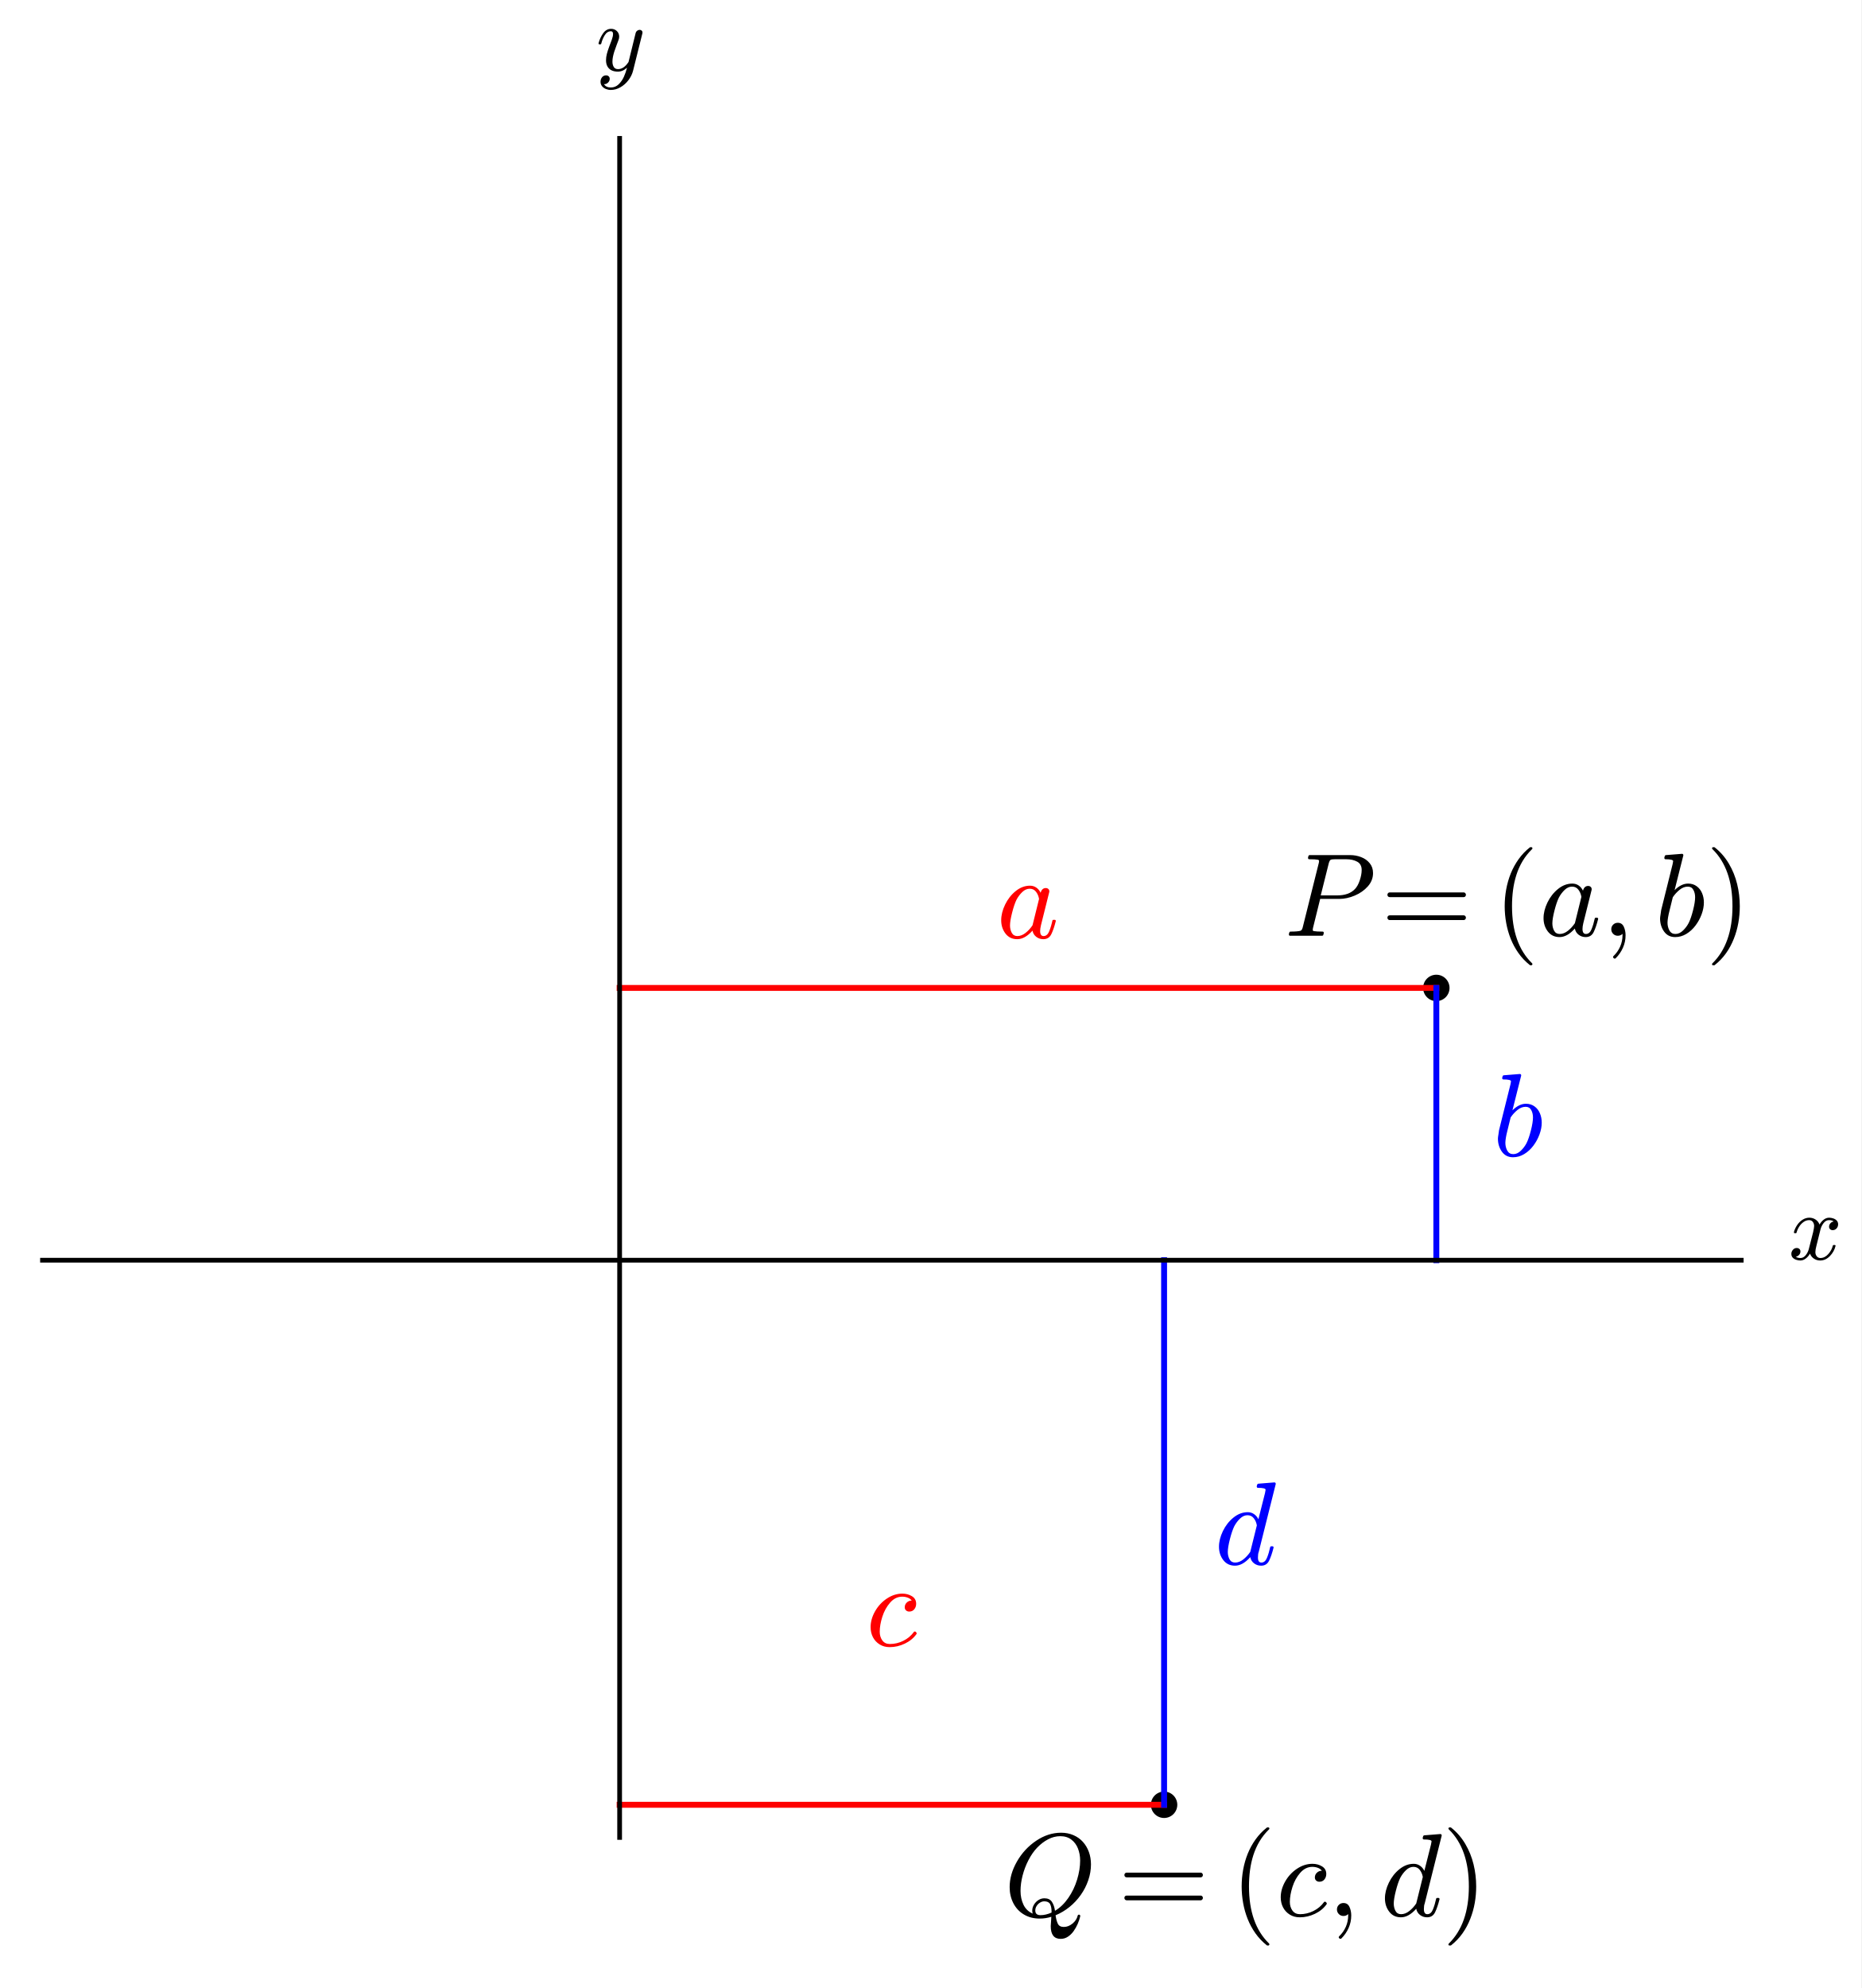
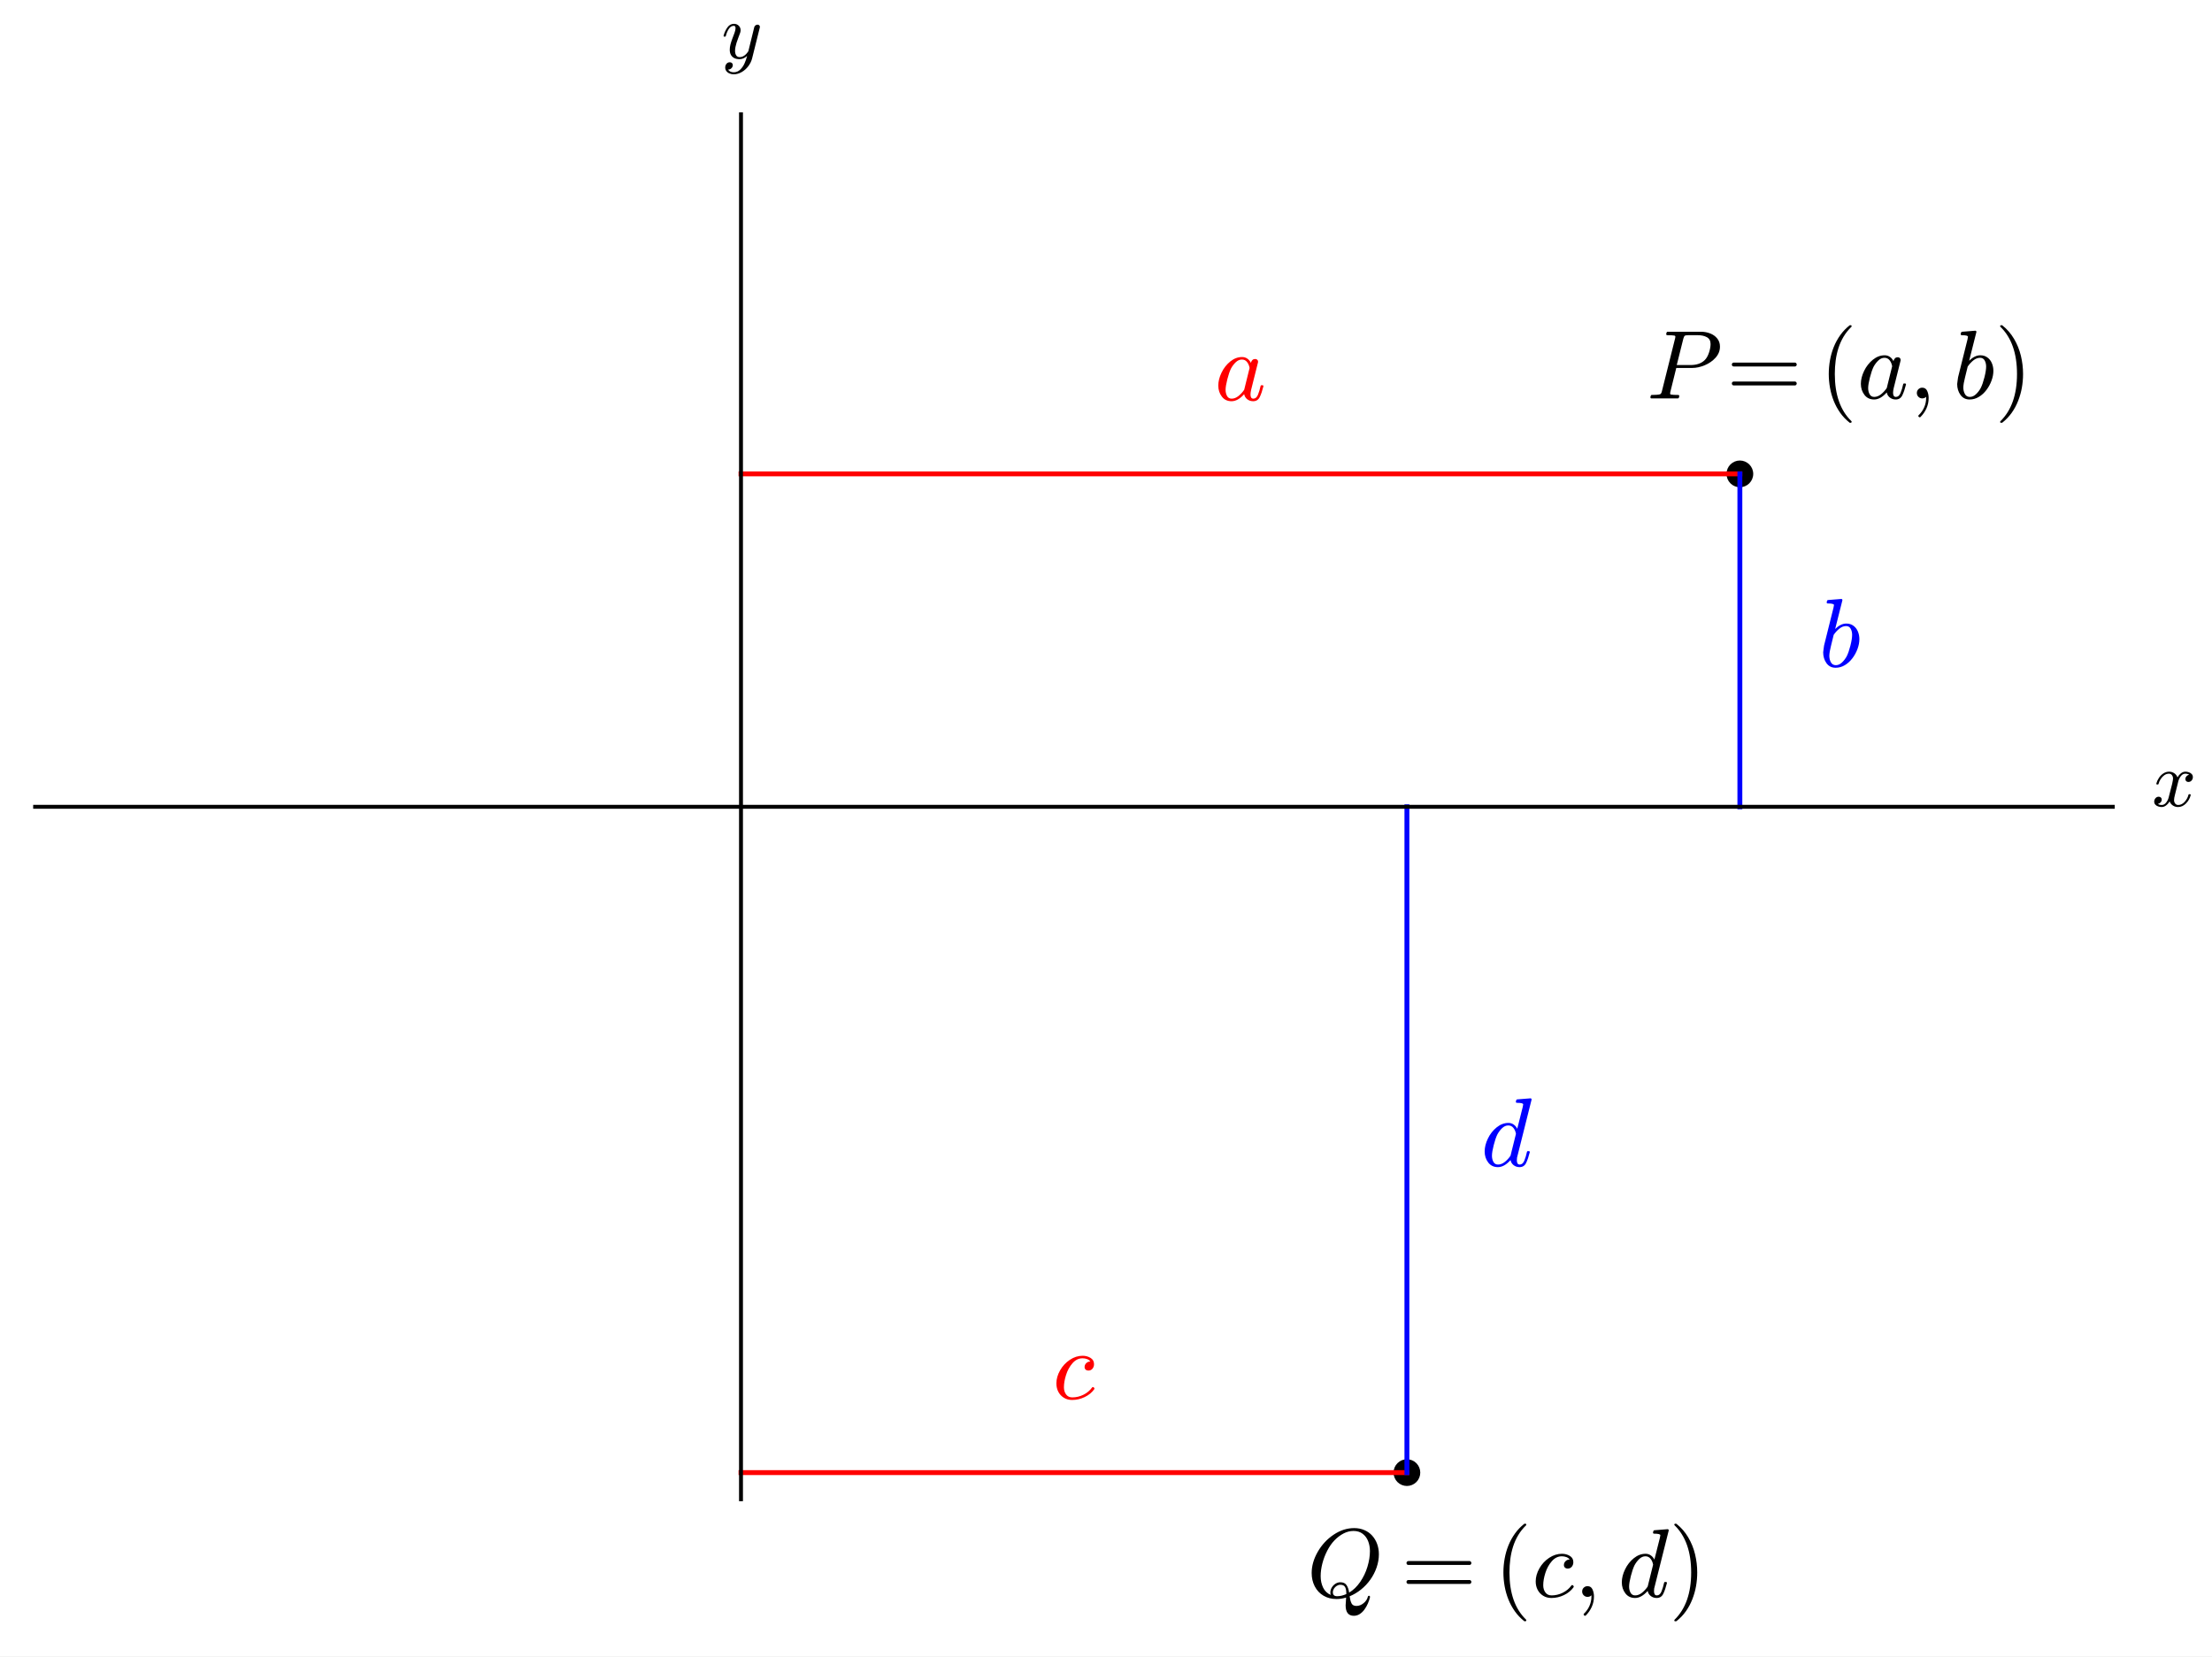
- <svg xmlns="http://www.w3.org/2000/svg" xmlns:xlink="http://www.w3.org/1999/xlink" width="315.344pt" height="336.748pt" viewBox="0 0 315.344 336.748" version="1.1">
+ <svg xmlns="http://www.w3.org/2000/svg" xmlns:xlink="http://www.w3.org/1999/xlink" width="453.475pt" height="339.616pt" viewBox="0 0 453.475 339.616" version="1.1">
  <defs>
    <style type="text/css">*{stroke-linejoin: round; stroke-linecap: butt}</style>
  </defs>
  <g id="figure_1">
    <g id="patch_1">
-       <path d="M 0 336.748  L 315.344 336.748  L 315.344 0  L 0 0  z " style="fill: #ffffff" />
+       <path d="M 0 339.616  L 453.475 339.616  L 453.475 0  L 0 0  z " style="fill: #ffffff" />
    </g>
    <g id="axes_1">
      <g id="patch_2">
-         <path d="M 7.2 311.246  L 295.004 311.246  L 295.004 23.442  L 7.2 23.442  z " style="fill: #ffffff" />
+         <path d="M 7.2 307.399  L 433.135 307.399  L 433.135 23.442  L 7.2 23.442  z " style="fill: #ffffff" />
      </g>
      <g id="PathCollection_1">
-         <path d="M 243.347 169.58  C 243.94 169.58 244.508 169.345 244.928 168.925  C 245.347 168.506 245.583 167.937 245.583 167.344  C 245.583 166.751 245.347 166.183 244.928 165.763  C 244.508 165.344 243.94 165.108 243.347 165.108  C 242.754 165.108 242.185 165.344 241.765 165.763  C 241.346 166.183 241.111 166.751 241.111 167.344  C 241.111 167.937 241.346 168.506 241.765 168.925  C 242.185 169.345 242.754 169.58 243.347 169.58  z " clip-path="url(#p09b84a442a)" />
+         <path d="M 356.685 99.901  C 357.411 99.901 358.108 99.612 358.622 99.099  C 359.135 98.585 359.424 97.888 359.424 97.162  C 359.424 96.436 359.135 95.739 358.622 95.226  C 358.108 94.712 357.411 94.423 356.685 94.423  C 355.959 94.423 355.262 94.712 354.749 95.226  C 354.235 95.739 353.947 96.436 353.947 97.162  C 353.947 97.888 354.235 98.585 354.749 99.099  C 355.262 99.612 355.959 99.901 356.685 99.901  z " clip-path="url(#p8d711aec50)" />
      </g>
      <g id="PathCollection_2">
-         <path d="M 197.224 307.948  C 197.817 307.948 198.386 307.712 198.805 307.293  C 199.225 306.873 199.46 306.305 199.46 305.712  C 199.46 305.118 199.225 304.55 198.805 304.13  C 198.386 303.711 197.817 303.475 197.224 303.475  C 196.631 303.475 196.062 303.711 195.643 304.13  C 195.224 304.55 194.988 305.118 194.988 305.712  C 194.988 306.305 195.224 306.873 195.643 307.293  C 196.062 307.712 196.631 307.948 197.224 307.948  z " clip-path="url(#p09b84a442a)" />
+         <path d="M 288.426 304.677  C 289.153 304.677 289.849 304.389 290.363 303.875  C 290.876 303.361 291.165 302.665 291.165 301.938  C 291.165 301.212 290.876 300.516 290.363 300.002  C 289.849 299.488 289.153 299.2 288.426 299.2  C 287.7 299.2 287.003 299.488 286.49 300.002  C 285.976 300.516 285.688 301.212 285.688 301.938  C 285.688 302.665 285.976 303.361 286.49 303.875  C 287.003 304.389 287.7 304.677 288.426 304.677  z " clip-path="url(#p8d711aec50)" />
      </g>
      <g id="matplotlib.axis_1">
        <g id="text_1">
-           <g transform="translate(303.0037 213.4667) scale(0.16 -0.16)">
+           <g transform="translate(441.135 165.4208) scale(0.16 -0.16)">
            <defs>
              <path id="Cmmi10-78" d="M 500 184  Q 613 97 819 97  Q 1019 97 1172 289  Q 1325 481 1381 709  L 1672 1844  Q 1741 2153 1741 2266  Q 1741 2425 1652 2544  Q 1563 2663 1403 2663  Q 1200 2663 1022 2536  Q 844 2409 722 2214  Q 600 2019 550 1819  Q 538 1778 500 1778  L 422 1778  Q 372 1778 372 1838  L 372 1856  Q 434 2094 584 2320  Q 734 2547 951 2687  Q 1169 2828 1416 2828  Q 1650 2828 1839 2703  Q 2028 2578 2106 2363  Q 2216 2559 2386 2693  Q 2556 2828 2759 2828  Q 2897 2828 3040 2779  Q 3184 2731 3275 2631  Q 3366 2531 3366 2381  Q 3366 2219 3261 2101  Q 3156 1984 2994 1984  Q 2891 1984 2822 2050  Q 2753 2116 2753 2216  Q 2753 2350 2845 2451  Q 2938 2553 3066 2572  Q 2950 2663 2747 2663  Q 2541 2663 2389 2472  Q 2238 2281 2175 2047  L 1894 916  Q 1825 659 1825 494  Q 1825 331 1917 214  Q 2009 97 2163 97  Q 2463 97 2698 361  Q 2934 625 3009 941  Q 3022 978 3059 978  L 3138 978  Q 3163 978 3178 961  Q 3194 944 3194 922  Q 3194 916 3188 903  Q 3097 522 2806 225  Q 2516 -72 2150 -72  Q 1916 -72 1727 54  Q 1538 181 1459 397  Q 1359 209 1182 68  Q 1006 -72 806 -72  Q 669 -72 523 -23  Q 378 25 287 125  Q 197 225 197 378  Q 197 528 301 651  Q 406 775 563 775  Q 669 775 741 711  Q 813 647 813 544  Q 813 409 723 309  Q 634 209 500 184  z " transform="scale(0.015625)" />
            </defs>
            <use xlink:href="#Cmmi10-78" transform="translate(0 0.8125)" />
          </g>
        </g>
      </g>
      <g id="matplotlib.axis_2">
        <g id="text_2">
-           <g transform="translate(100.9795 12.0825) scale(0.16 -0.16)">
+           <g transform="translate(147.9087 12.0825) scale(0.16 -0.16)">
            <defs>
              <path id="Cmmi10-79" d="M 538 -916  Q 672 -1147 1006 -1147  Q 1309 -1147 1531 -934  Q 1753 -722 1889 -420  Q 2025 -119 2100 197  Q 1816 -72 1484 -72  Q 1231 -72 1053 15  Q 875 103 776 276  Q 678 450 678 697  Q 678 906 734 1126  Q 791 1347 892 1617  Q 994 1888 1069 2088  Q 1153 2322 1153 2472  Q 1153 2663 1013 2663  Q 759 2663 595 2402  Q 431 2141 353 1819  Q 341 1778 300 1778  L 225 1778  Q 172 1778 172 1838  L 172 1856  Q 275 2238 487 2533  Q 700 2828 1025 2828  Q 1253 2828 1411 2678  Q 1569 2528 1569 2297  Q 1569 2178 1516 2047  Q 1488 1969 1388 1706  Q 1288 1444 1234 1272  Q 1181 1100 1147 934  Q 1113 769 1113 603  Q 1113 391 1203 244  Q 1294 97 1491 97  Q 1888 97 2203 581  L 2688 2553  Q 2709 2638 2787 2698  Q 2866 2759 2956 2759  Q 3034 2759 3092 2709  Q 3150 2659 3150 2578  Q 3150 2541 3144 2528  L 2509 -19  Q 2425 -347 2200 -647  Q 1975 -947 1658 -1130  Q 1341 -1313 997 -1313  Q 831 -1313 668 -1248  Q 506 -1184 406 -1056  Q 306 -928 306 -756  Q 306 -581 409 -453  Q 513 -325 684 -325  Q 788 -325 858 -389  Q 928 -453 928 -556  Q 928 -703 818 -812  Q 709 -922 563 -922  Q 556 -919 550 -917  Q 544 -916 538 -916  z " transform="scale(0.015625)" />
            </defs>
            <use xlink:href="#Cmmi10-79" transform="translate(0 0.8125)" />
          </g>
        </g>
      </g>
      <g id="line2d_1">
-         <path d="M 104.979 167.344  L 243.347 167.344  " clip-path="url(#p09b84a442a)" style="fill: none; stroke: #ff0000; stroke-linecap: square" />
+         <path d="M 151.909 97.162  L 356.685 97.162  " clip-path="url(#p8d711aec50)" style="fill: none; stroke: #ff0000; stroke-linecap: square" />
      </g>
      <g id="line2d_2">
-         <path d="M 243.347 213.467  L 243.347 167.344  " clip-path="url(#p09b84a442a)" style="fill: none; stroke: #0000ff; stroke-linecap: square" />
+         <path d="M 356.685 165.421  L 356.685 97.162  " clip-path="url(#p8d711aec50)" style="fill: none; stroke: #0000ff; stroke-linecap: square" />
      </g>
      <g id="line2d_3">
-         <path d="M 104.979 305.712  L 197.224 305.712  " clip-path="url(#p09b84a442a)" style="fill: none; stroke: #ff0000; stroke-linecap: square" />
+         <path d="M 151.909 301.938  L 288.426 301.938  " clip-path="url(#p8d711aec50)" style="fill: none; stroke: #ff0000; stroke-linecap: square" />
      </g>
      <g id="line2d_4">
-         <path d="M 197.224 213.467  L 197.224 305.712  " clip-path="url(#p09b84a442a)" style="fill: none; stroke: #0000ff; stroke-linecap: square" />
+         <path d="M 288.426 165.421  L 288.426 301.938  " clip-path="url(#p8d711aec50)" style="fill: none; stroke: #0000ff; stroke-linecap: square" />
      </g>
      <g id="patch_3">
-         <path d="M 104.979 311.246  L 104.979 23.442  " style="fill: none; stroke: #000000; stroke-width: 0.8; stroke-linejoin: miter; stroke-linecap: square" />
+         <path d="M 151.909 307.399  L 151.909 23.442  " style="fill: none; stroke: #000000; stroke-width: 0.8; stroke-linejoin: miter; stroke-linecap: square" />
      </g>
      <g id="patch_4">
-         <path d="M 7.2 213.467  L 295.004 213.467  " style="fill: none; stroke: #000000; stroke-width: 0.8; stroke-linejoin: miter; stroke-linecap: square" />
+         <path d="M 7.2 165.421  L 433.135 165.421  " style="fill: none; stroke: #000000; stroke-width: 0.8; stroke-linejoin: miter; stroke-linecap: square" />
      </g>
      <g id="text_3">
-         <g style="fill: #ff0000" transform="translate(168.863 159.0264) scale(0.2 -0.2)">
+         <g style="fill: #ff0000" transform="translate(248.9969 82.20312) scale(0.2 -0.2)">
          <defs>
            <path id="Cmmi10-61" d="M 1113 -72  Q 709 -72 476 233  Q 244 538 244 953  Q 244 1363 456 1803  Q 669 2244 1030 2536  Q 1391 2828 1806 2828  Q 1997 2828 2147 2725  Q 2297 2622 2381 2444  Q 2453 2700 2663 2700  Q 2744 2700 2798 2651  Q 2853 2603 2853 2522  Q 2853 2503 2851 2493  Q 2850 2484 2847 2472  L 2400 684  Q 2356 494 2356 372  Q 2356 97 2541 97  Q 2741 97 2845 351  Q 2950 606 3022 941  Q 3034 978 3072 978  L 3150 978  Q 3175 978 3190 956  Q 3206 934 3206 916  Q 3094 469 2961 198  Q 2828 -72 2528 -72  Q 2313 -72 2147 54  Q 1981 181 1941 391  Q 1528 -72 1113 -72  z M 1119 97  Q 1350 97 1567 270  Q 1784 444 1941 678  Q 1947 684 1947 697  L 2291 2088  L 2297 2106  Q 2259 2334 2132 2498  Q 2006 2663 1791 2663  Q 1575 2663 1389 2486  Q 1203 2309 1075 2069  Q 950 1813 836 1366  Q 722 919 722 672  Q 722 450 817 273  Q 913 97 1119 97  z " transform="scale(0.015625)" />
          </defs>
          <use xlink:href="#Cmmi10-61" transform="translate(0 0.8125)" />
        </g>
      </g>
      <g id="text_4">
-         <g style="fill: #0000ff" transform="translate(252.8833 195.9243) scale(0.2 -0.2)">
+         <g style="fill: #0000ff" transform="translate(372.8628 136.8102) scale(0.2 -0.2)">
          <defs>
            <path id="Cmmi10-62" d="M 1106 -72  Q 719 -72 503 231  Q 288 534 288 941  Q 288 1000 317 1173  Q 347 1347 347 1388  L 966 3872  Q 991 3981 997 4044  Q 997 4147 581 4147  Q 519 4147 519 4231  Q 522 4247 533 4287  Q 544 4328 561 4350  Q 578 4372 609 4372  L 1472 4441  Q 1550 4441 1550 4359  L 1075 2472  Q 1438 2828 1806 2828  Q 2078 2828 2273 2684  Q 2469 2541 2566 2306  Q 2663 2072 2663 1806  Q 2663 1497 2542 1167  Q 2422 838 2209 555  Q 1997 272 1712 100  Q 1428 -72 1106 -72  z M 1119 97  Q 1338 97 1528 280  Q 1719 463 1838 691  Q 1966 947 2077 1386  Q 2188 1825 2188 2088  Q 2188 2316 2092 2489  Q 1997 2663 1791 2663  Q 1559 2663 1348 2492  Q 1138 2322 978 2088  L 800 1363  Q 697 959 691 716  Q 691 475 795 286  Q 900 97 1119 97  z " transform="scale(0.015625)" />
          </defs>
          <use xlink:href="#Cmmi10-62" transform="translate(0 0.609375)" />
        </g>
      </g>
      <g id="text_5">
-         <g transform="translate(217.5833 158.5076) scale(0.2 -0.2)">
+         <g transform="translate(337.5628 81.68438) scale(0.2 -0.2)">
          <defs>
            <path id="Cmmi10-50" d="M 313 0  Q 250 0 250 84  Q 253 100 262 139  Q 272 178 289 201  Q 306 225 331 225  Q 722 225 878 269  Q 959 297 997 441  L 1875 3956  Q 1888 4019 1888 4044  Q 1888 4113 1813 4122  Q 1691 4147 1350 4147  Q 1288 4147 1288 4231  Q 1291 4247 1300 4286  Q 1309 4325 1326 4348  Q 1344 4372 1369 4372  L 3578 4372  Q 3881 4372 4165 4264  Q 4450 4156 4631 3934  Q 4813 3713 4813 3397  Q 4813 2991 4527 2672  Q 4241 2353 3814 2175  Q 3388 1997 2988 1997  L 1947 1997  L 1556 416  Q 1544 353 1544 325  Q 1544 300 1551 283  Q 1559 266 1573 261  Q 1588 256 1619 250  Q 1741 225 2081 225  Q 2144 225 2144 141  Q 2122 50 2109 25  Q 2097 0 2034 0  L 313 0  z M 1978 2188  L 2875 2188  Q 3497 2188 3822 2522  Q 3988 2688 4092 3000  Q 4197 3313 4197 3566  Q 4197 3881 3956 4014  Q 3716 4147 3359 4147  L 2747 4147  Q 2572 4147 2515 4117  Q 2459 4088 2413 3928  L 1978 2188  z " transform="scale(0.015625)" />
            <path id="Cmr10-3d" d="M 481 850  Q 428 850 393 890  Q 359 931 359 978  Q 359 1031 393 1068  Q 428 1106 481 1106  L 4500 1106  Q 4547 1106 4581 1068  Q 4616 1031 4616 978  Q 4616 931 4581 890  Q 4547 850 4500 850  L 481 850  z M 481 2094  Q 428 2094 393 2131  Q 359 2169 359 2222  Q 359 2269 393 2309  Q 428 2350 481 2350  L 4500 2350  Q 4547 2350 4581 2309  Q 4616 2269 4616 2222  Q 4616 2169 4581 2131  Q 4547 2094 4500 2094  L 481 2094  z " transform="scale(0.015625)" />
            <path id="Cmr10-28" d="M 1984 -1588  Q 1628 -1306 1370 -942  Q 1113 -578 948 -165  Q 784 247 703 697  Q 622 1147 622 1600  Q 622 2059 703 2509  Q 784 2959 951 3375  Q 1119 3791 1378 4153  Q 1638 4516 1984 4788  Q 1984 4800 2016 4800  L 2075 4800  Q 2094 4800 2109 4783  Q 2125 4766 2125 4744  Q 2125 4716 2113 4703  Q 1800 4397 1592 4047  Q 1384 3697 1257 3301  Q 1131 2906 1075 2482  Q 1019 2059 1019 1600  Q 1019 -434 2106 -1491  Q 2125 -1509 2125 -1544  Q 2125 -1559 2108 -1579  Q 2091 -1600 2075 -1600  L 2016 -1600  Q 1984 -1600 1984 -1588  z " transform="scale(0.015625)" />
            <path id="Cmmi10-3b" d="M 634 -1153  Q 634 -1125 659 -1100  Q 891 -878 1019 -587  Q 1147 -297 1147 25  L 1147 103  Q 1044 0 891 0  Q 744 0 641 103  Q 538 206 538 353  Q 538 503 641 603  Q 744 703 891 703  Q 1119 703 1216 492  Q 1313 281 1313 25  Q 1313 -331 1170 -651  Q 1028 -972 769 -1228  Q 744 -1241 728 -1241  Q 697 -1241 665 -1212  Q 634 -1184 634 -1153  z " transform="scale(0.015625)" />
            <path id="Cmr10-29" d="M 416 -1600  Q 359 -1600 359 -1544  Q 359 -1516 372 -1503  Q 1466 -434 1466 1600  Q 1466 3634 384 4691  Q 359 4706 359 4744  Q 359 4766 376 4783  Q 394 4800 416 4800  L 475 4800  Q 494 4800 506 4788  Q 966 4425 1272 3906  Q 1578 3388 1720 2800  Q 1863 2213 1863 1600  Q 1863 1147 1786 708  Q 1709 269 1542 -157  Q 1375 -584 1119 -945  Q 863 -1306 506 -1588  Q 494 -1600 475 -1600  L 416 -1600  z " transform="scale(0.015625)" />
          </defs>
          <use xlink:href="#Cmmi10-50" />
          <use xlink:href="#Cmr10-3d" transform="translate(81.76758 0)" />
          <use xlink:href="#Cmr10-28" transform="translate(177.0117 0)" />
          <use xlink:href="#Cmmi10-61" transform="translate(215.8301 0)" />
          <use xlink:href="#Cmmi10-3b" transform="translate(268.6133 0)" />
          <use xlink:href="#Cmmi10-62" transform="translate(313.8574 0)" />
          <use xlink:href="#Cmr10-29" transform="translate(356.7773 0)" />
        </g>
      </g>
      <g id="text_6">
-         <g transform="translate(170.0609 324.5482) scale(0.2 -0.2)">
+         <g transform="translate(267.904 327.4161) scale(0.2 -0.2)">
          <defs>
            <path id="Cmmi10-51" d="M 1947 -141  Q 1466 -141 1094 79  Q 722 300 520 692  Q 319 1084 319 1563  Q 319 2259 714 2950  Q 1109 3641 1756 4077  Q 2403 4513 3109 4513  Q 3475 4513 3778 4381  Q 4081 4250 4290 4017  Q 4500 3784 4614 3471  Q 4728 3159 4728 2791  Q 4728 2366 4581 1936  Q 4434 1506 4171 1136  Q 3909 766 3559 484  Q 3209 203 2809 38  Q 2850 -256 2934 -425  Q 3019 -594 3256 -594  Q 3506 -594 3726 -412  Q 3947 -231 4006 13  Q 4019 72 4078 72  Q 4147 72 4147 -13  Q 4100 -219 4008 -430  Q 3916 -641 3786 -823  Q 3656 -1006 3478 -1123  Q 3300 -1241 3084 -1241  Q 2547 -1241 2547 -550  Q 2547 -509 2562 -332  Q 2578 -156 2578 -44  Q 2269 -141 1947 -141  z M 1709 300  Q 1709 44 1991 44  Q 2275 44 2591 184  L 2591 244  Q 2591 503 2509 648  Q 2428 794 2194 794  Q 2078 794 1964 723  Q 1850 653 1779 539  Q 1709 425 1709 300  z M 1544 288  Q 1544 456 1637 612  Q 1731 769 1881 864  Q 2031 959 2203 959  Q 2481 959 2607 771  Q 2734 584 2778 281  Q 3188 525 3500 978  Q 3813 1431 3977 1973  Q 4141 2516 4141 3003  Q 4141 3356 4023 3656  Q 3906 3956 3664 4140  Q 3422 4325 3066 4325  Q 2722 4325 2403 4156  Q 2084 3988 1813 3706  Q 1550 3434 1342 3032  Q 1134 2631 1021 2193  Q 909 1756 909 1356  Q 909 947 1068 612  Q 1228 278 1569 128  Q 1544 194 1544 288  z " transform="scale(0.015625)" />
            <path id="Cmmi10-63" d="M 750 763  Q 750 484 892 290  Q 1034 97 1300 97  Q 1681 97 2032 272  Q 2384 447 2606 756  Q 2625 775 2656 775  Q 2688 775 2720 739  Q 2753 703 2753 672  Q 2753 647 2741 634  Q 2506 306 2109 117  Q 1713 -72 1288 -72  Q 981 -72 747 73  Q 513 219 384 462  Q 256 706 256 1013  Q 256 1444 497 1869  Q 738 2294 1138 2561  Q 1538 2828 1978 2828  Q 2266 2828 2495 2689  Q 2725 2550 2725 2278  Q 2725 2103 2623 1979  Q 2522 1856 2350 1856  Q 2247 1856 2176 1920  Q 2106 1984 2106 2088  Q 2106 2238 2215 2344  Q 2325 2450 2472 2450  L 2484 2450  Q 2409 2559 2267 2611  Q 2125 2663 1972 2663  Q 1597 2663 1315 2342  Q 1034 2022 892 1576  Q 750 1131 750 763  z " transform="scale(0.015625)" />
            <path id="Cmmi10-64" d="M 1113 -72  Q 709 -72 476 233  Q 244 538 244 953  Q 244 1363 456 1803  Q 669 2244 1030 2536  Q 1391 2828 1806 2828  Q 1994 2828 2145 2723  Q 2297 2619 2381 2444  L 2741 3872  Q 2766 3981 2772 4044  Q 2772 4147 2356 4147  Q 2291 4147 2291 4231  Q 2294 4247 2305 4287  Q 2316 4328 2333 4350  Q 2350 4372 2381 4372  L 3244 4441  Q 3322 4441 3322 4359  L 2400 678  Q 2356 572 2356 372  Q 2356 97 2541 97  Q 2741 97 2845 351  Q 2950 606 3022 941  Q 3034 978 3072 978  L 3150 978  Q 3175 978 3190 956  Q 3206 934 3206 916  Q 3094 469 2961 198  Q 2828 -72 2528 -72  Q 2313 -72 2147 54  Q 1981 181 1941 391  Q 1528 -72 1113 -72  z M 1119 97  Q 1350 97 1567 270  Q 1784 444 1941 678  Q 1947 684 1947 703  L 2297 2113  Q 2259 2338 2131 2500  Q 2003 2663 1791 2663  Q 1575 2663 1389 2486  Q 1203 2309 1075 2069  Q 950 1813 836 1366  Q 722 919 722 672  Q 722 450 817 273  Q 913 97 1119 97  z " transform="scale(0.015625)" />
          </defs>
          <use xlink:href="#Cmmi10-51" />
          <use xlink:href="#Cmr10-3d" transform="translate(96.5625 0)" />
          <use xlink:href="#Cmr10-28" transform="translate(191.8066 0)" />
          <use xlink:href="#Cmmi10-63" transform="translate(230.625 0)" />
          <use xlink:href="#Cmmi10-3b" transform="translate(273.8379 0)" />
          <use xlink:href="#Cmmi10-64" transform="translate(319.082 0)" />
          <use xlink:href="#Cmr10-29" transform="translate(371.084 0)" />
        </g>
      </g>
      <g id="text_7">
-         <g style="fill: #ff0000" transform="translate(146.7018 278.9446) scale(0.2 -0.2)">
+         <g style="fill: #ff0000" transform="translate(215.7675 286.9796) scale(0.2 -0.2)">
          <use xlink:href="#Cmmi10-63" transform="translate(0 0.8125)" />
        </g>
      </g>
      <g id="text_8">
-         <g style="fill: #0000ff" transform="translate(205.7609 265.1079) scale(0.2 -0.2)">
+         <g style="fill: #0000ff" transform="translate(303.604 239.1984) scale(0.2 -0.2)">
          <use xlink:href="#Cmmi10-64" transform="translate(0 0.609375)" />
        </g>
      </g>
    </g>
  </g>
  <defs>
-     <clipPath id="p09b84a442a">
-       <rect x="7.2" y="23.442" width="287.804" height="287.804" />
+     <clipPath id="p8d711aec50">
+       <rect x="7.2" y="23.442" width="425.935" height="283.957" />
    </clipPath>
  </defs>
</svg>
